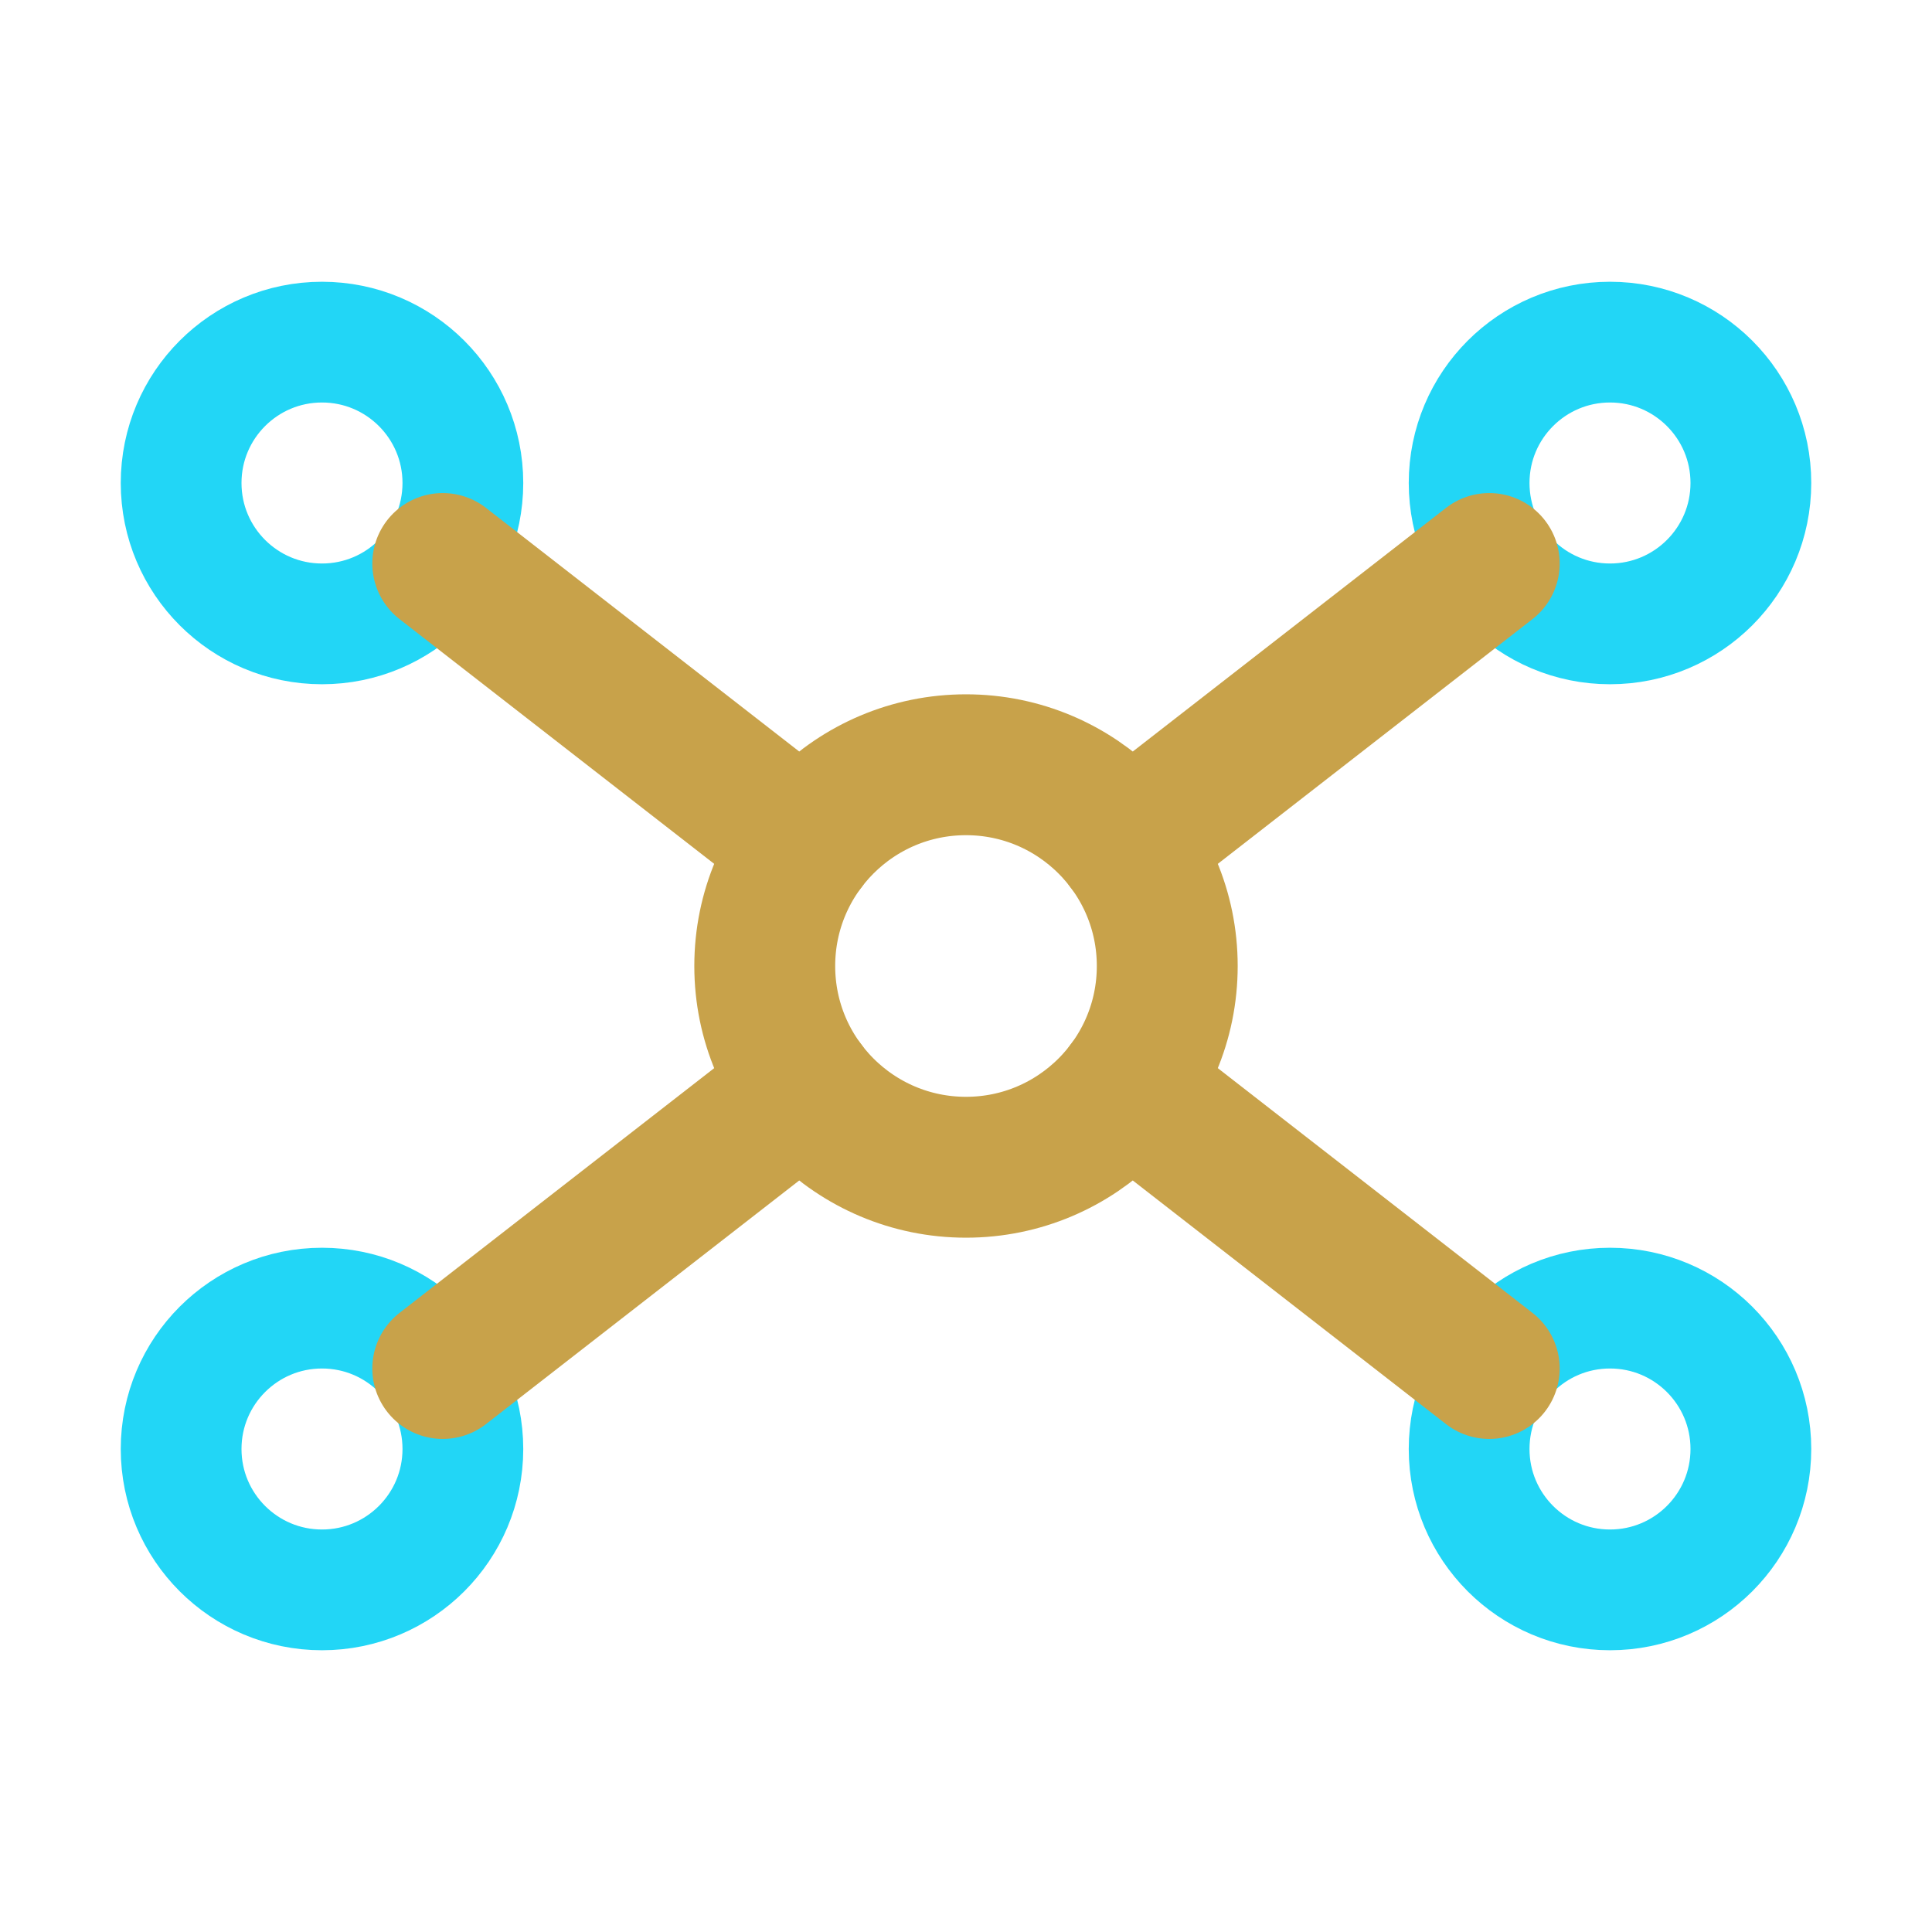
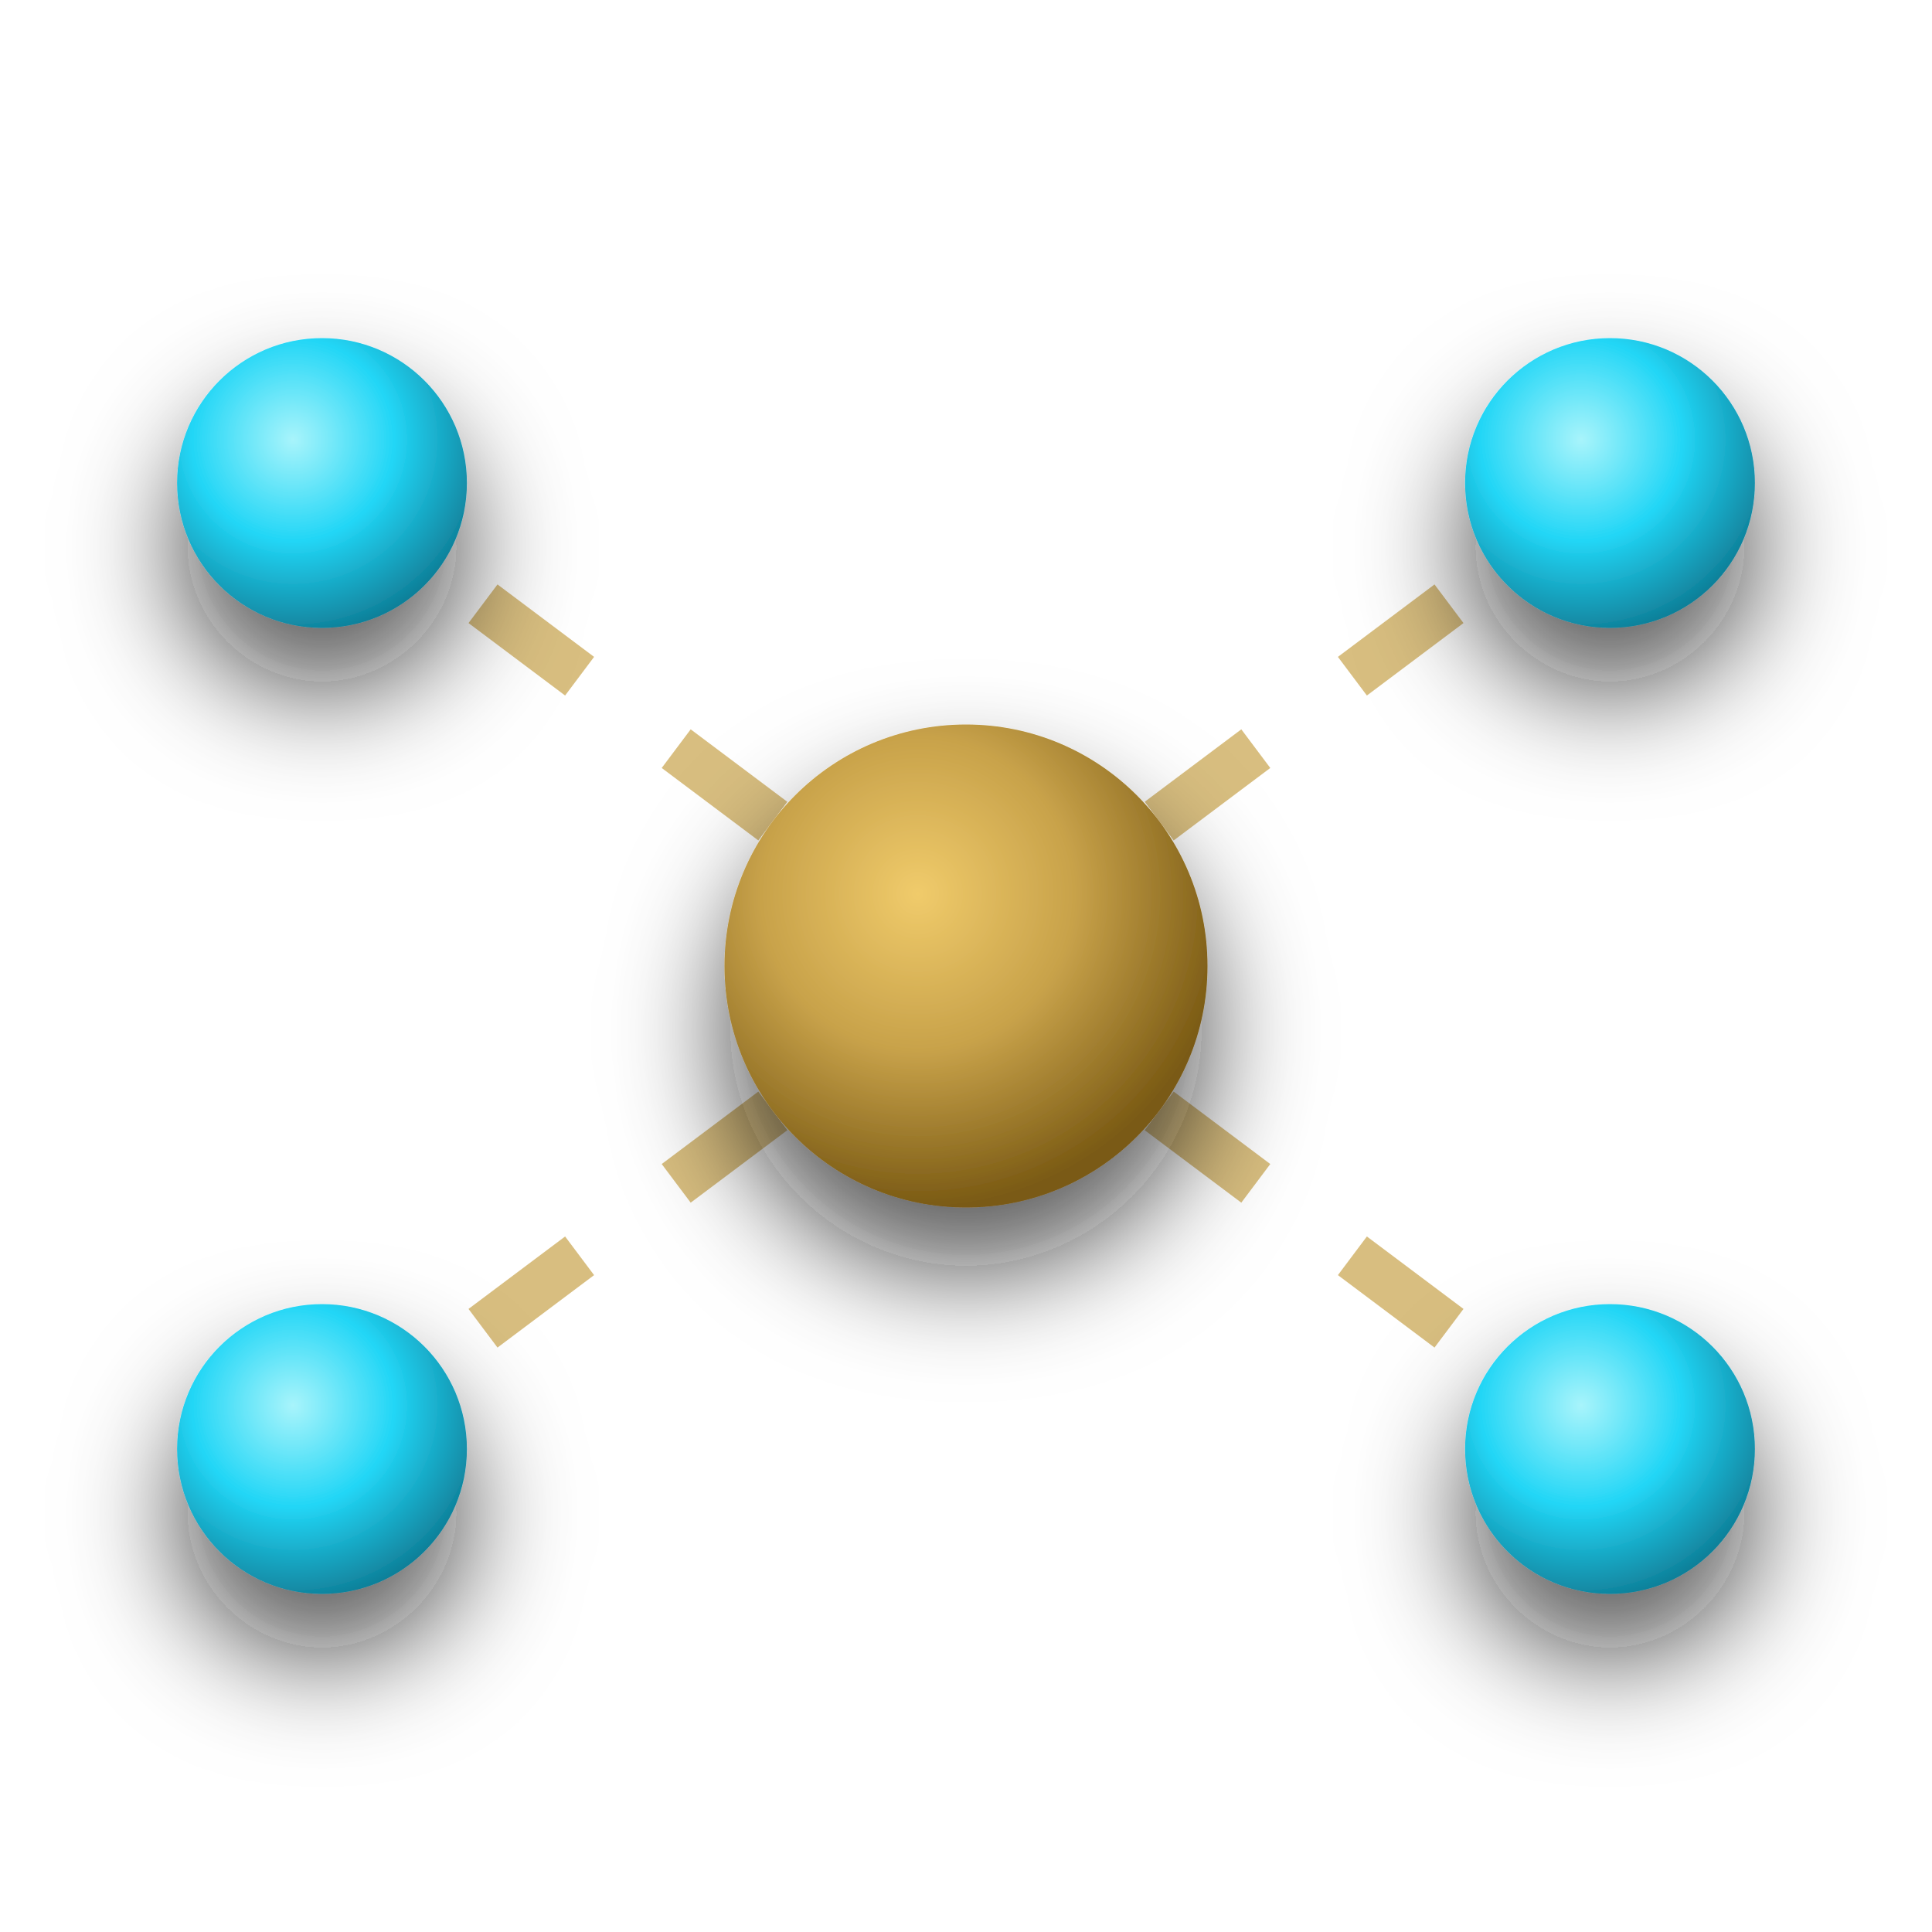
- <svg xmlns="http://www.w3.org/2000/svg" viewBox="0 0 24 24" width="24" height="24" fill="none" stroke="#C8A24A" stroke-width="1.75" stroke-linecap="round" stroke-linejoin="round">
-   <circle cx="12" cy="12" r="2.5" />
-   <circle cx="4" cy="6" r="1.75" stroke="#22D6F6" stroke-width="1.5" />
-   <circle cx="20" cy="6" r="1.75" stroke="#22D6F6" stroke-width="1.5" />
-   <circle cx="4" cy="18" r="1.75" stroke="#22D6F6" stroke-width="1.5" />
-   <circle cx="20" cy="18" r="1.75" stroke="#22D6F6" stroke-width="1.5" />
-   <line x1="5.5" y1="7" x2="10" y2="10.5" />
-   <line x1="18.5" y1="7" x2="14" y2="10.5" />
-   <line x1="5.5" y1="17" x2="10" y2="13.5" />
-   <line x1="18.5" y1="17" x2="14" y2="13.5" />
+ <svg xmlns="http://www.w3.org/2000/svg" viewBox="0 0 48 48" width="48" height="48" role="img" aria-labelledby="t d">
+   <defs>
+     <radialGradient id="sn-core" cx="0.4" cy="0.35" r="0.65">
+       <stop offset="0" stop-color="#F0CB6B" />
+       <stop offset="0.5" stop-color="#C8A24A" />
+       <stop offset="1" stop-color="#7A5A14" />
+     </radialGradient>
+     <radialGradient id="sn-leaf" cx="0.4" cy="0.35" r="0.7">
+       <stop offset="0" stop-color="#A8F4FB" />
+       <stop offset="0.5" stop-color="#22D6F6" />
+       <stop offset="1" stop-color="#0E7A93" />
+     </radialGradient>
+     <filter id="sn-sh" x="-30%" y="-30%" width="160%" height="160%">
+       <feDropShadow dx="0" dy="1.6" stdDeviation="1.4" flood-color="#0B0F18" flood-opacity="0.7" />
+     </filter>
+   </defs>
+   <g stroke="#C8A24A" stroke-width="1.2" stroke-dasharray="3 3" fill="none" opacity="0.7">
+     <path d="M24 24 L8 12">
+       <animate attributeName="stroke-dashoffset" values="0;-6" dur="2s" repeatCount="indefinite" />
+     </path>
+     <path d="M24 24 L40 12">
+       <animate attributeName="stroke-dashoffset" values="0;-6" dur="2s" repeatCount="indefinite" />
+     </path>
+     <path d="M24 24 L8 36">
+       <animate attributeName="stroke-dashoffset" values="0;-6" dur="2s" repeatCount="indefinite" />
+     </path>
+     <path d="M24 24 L40 36">
+       <animate attributeName="stroke-dashoffset" values="0;-6" dur="2s" repeatCount="indefinite" />
+     </path>
+   </g>
+   <g filter="url(#sn-sh)">
+     <circle cx="24" cy="24" r="6" fill="url(#sn-core)" />
+     <circle cx="8" cy="12" r="3.6" fill="url(#sn-leaf)" />
+     <circle cx="40" cy="12" r="3.6" fill="url(#sn-leaf)" />
+     <circle cx="8" cy="36" r="3.6" fill="url(#sn-leaf)" />
+     <circle cx="40" cy="36" r="3.6" fill="url(#sn-leaf)" />
+   </g>
+   <circle cx="24" cy="24" r="10" fill="none" stroke="#C8A24A" stroke-width="0.6" opacity="0">
+     <animate attributeName="r" values="6;14;6" dur="2.8s" repeatCount="indefinite" />
+     <animate attributeName="opacity" values="0.6;0;0.6" dur="2.8s" repeatCount="indefinite" />
+   </circle>
</svg>
